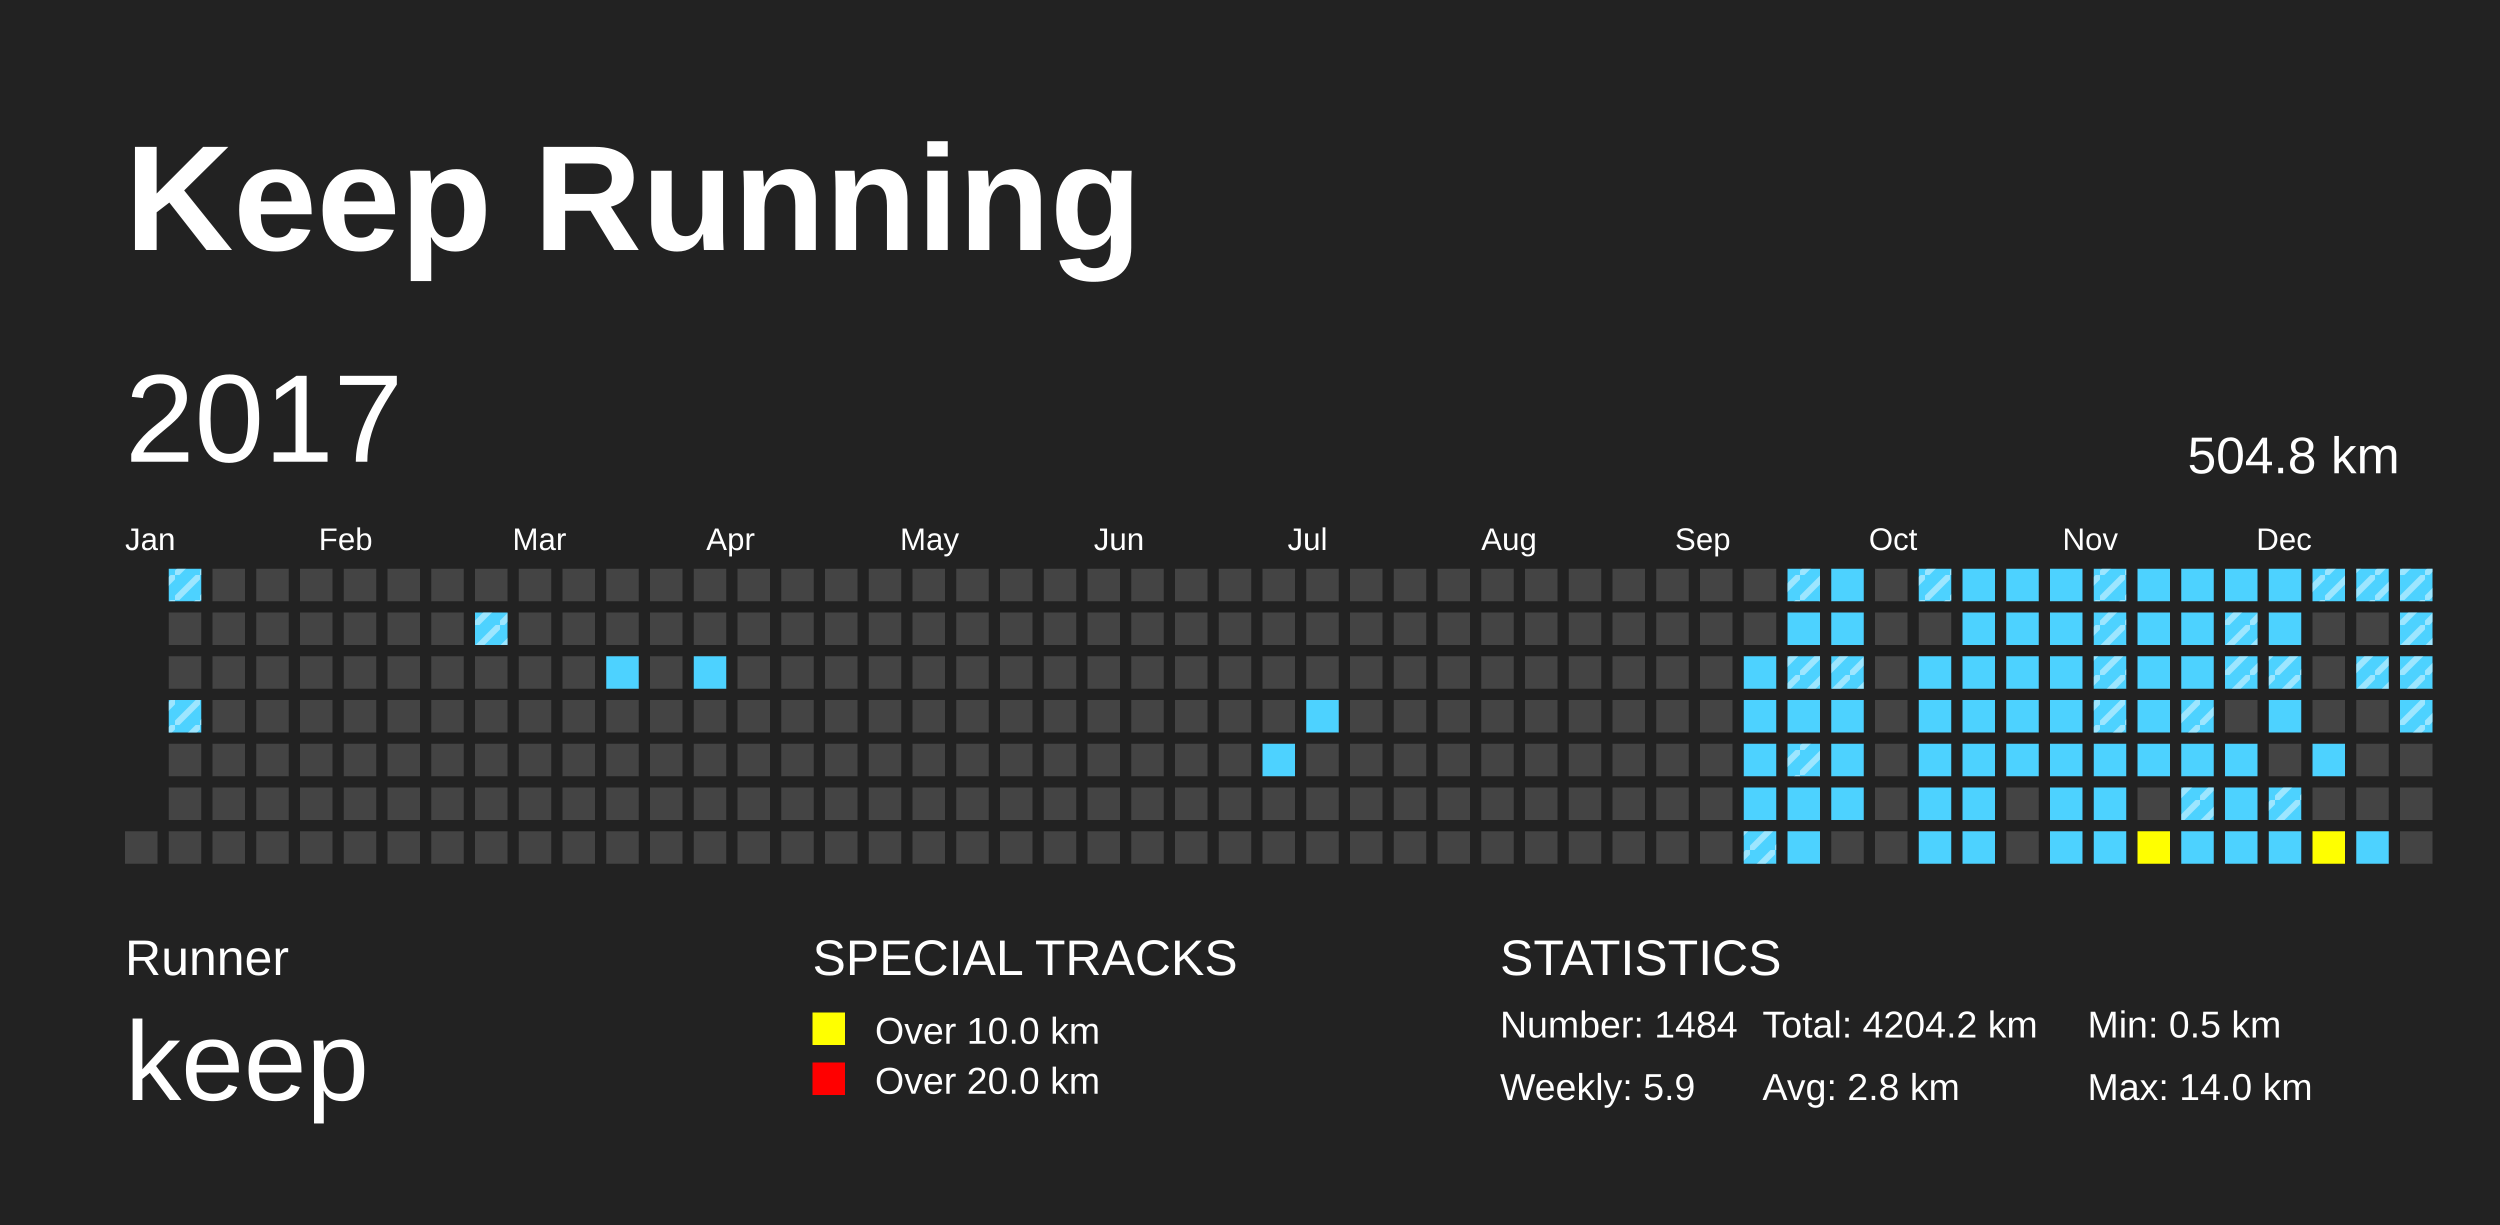
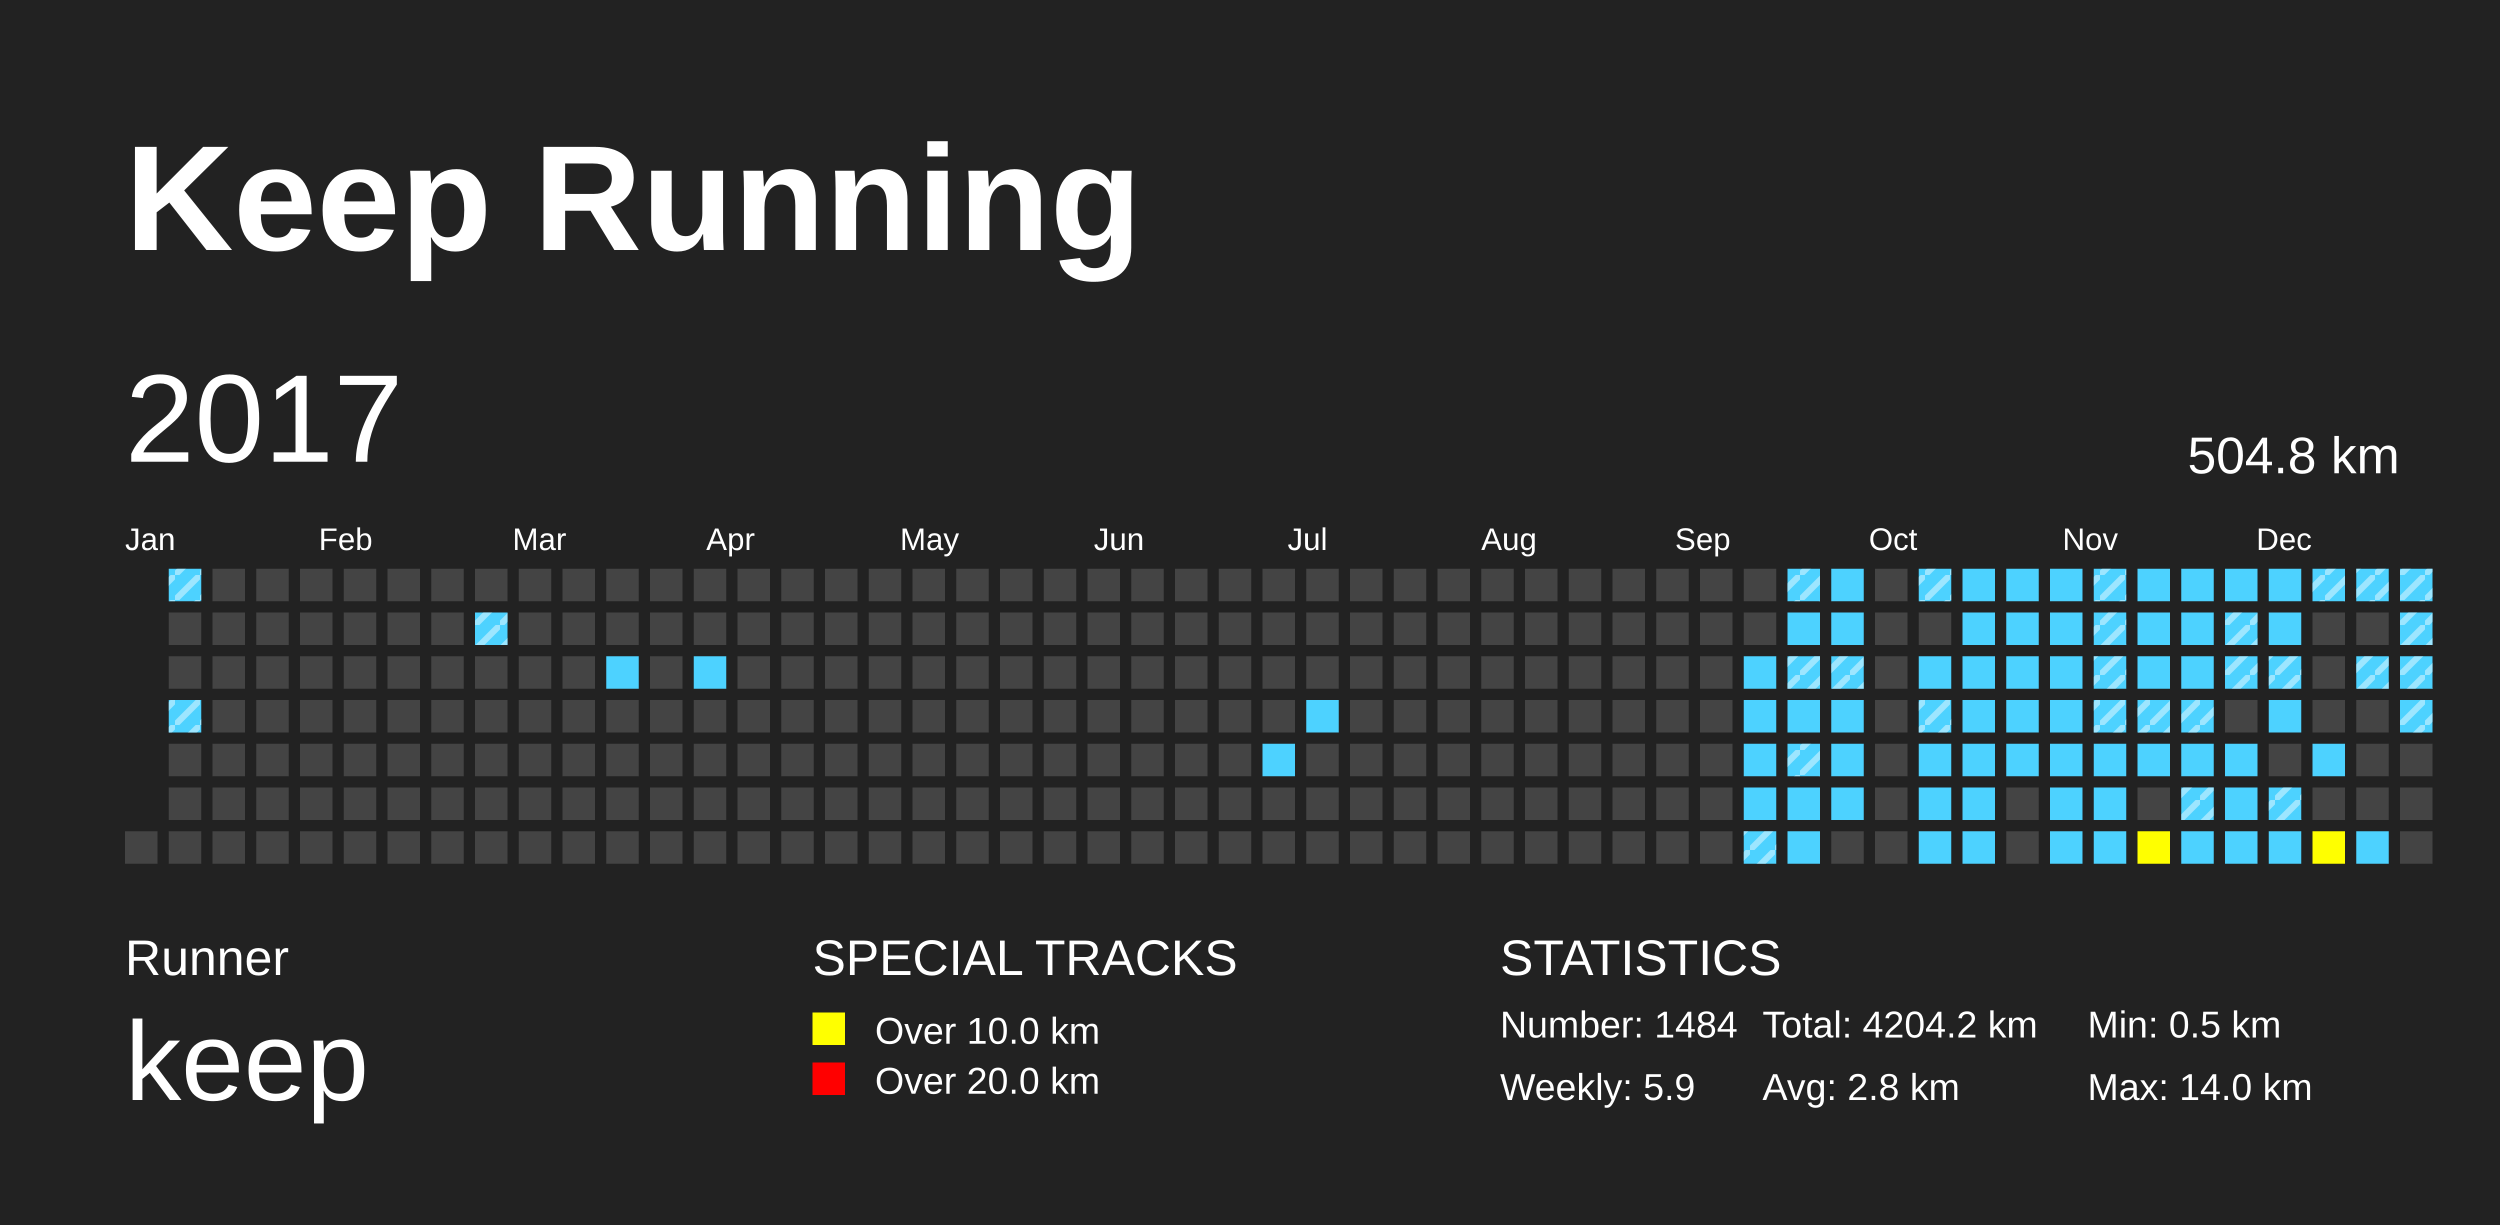
<svg xmlns="http://www.w3.org/2000/svg" baseProfile="full" height="98mm" version="1.1" viewBox="0,0,200,98" width="200mm">
  <defs>
    <pattern height="2" id="indoor-stripe" patternUnits="userSpaceOnUse" width="2">
      <line stroke="white" stroke-opacity="0.45" stroke-width="0.5" x1="0" x2="2" y1="2" y2="0" />
    </pattern>
  </defs>
  <rect fill="#222222" height="98" width="200" x="0" y="0" />
  <text fill="#FFFFFF" style="font-size:12px; font-family:Arial; font-weight:bold;" x="10" y="20">Keep Running</text>
  <text fill="#FFFFFF" style="font-size:4px; font-family:Arial" x="10" y="78">Runner</text>
  <text fill="#FFFFFF" style="font-size:9px; font-family:Arial" x="10" y="88">keep</text>
  <text fill="#FFFFFF" style="font-size:4px; font-family:Arial" x="65" y="78">SPECIAL TRACKS</text>
  <rect fill="yellow" height="2.6" width="2.6" x="65" y="81" />
  <text fill="#FFFFFF" style="font-size:3px; font-family:Arial" x="70" y="83.5">Over 10.0 km</text>
  <rect fill="red" height="2.6" width="2.6" x="65" y="85" />
  <text fill="#FFFFFF" style="font-size:3px; font-family:Arial" x="70" y="87.5">Over 20.0 km</text>
  <text fill="#FFFFFF" style="font-size:4px; font-family:Arial" x="120" y="78">STATISTICS</text>
  <text fill="#FFFFFF" style="font-size:3px; font-family:Arial" x="120" y="83">Number: 1484</text>
  <text fill="#FFFFFF" style="font-size:3px; font-family:Arial" x="120" y="88">Weekly: 5.9</text>
  <text fill="#FFFFFF" style="font-size:3px; font-family:Arial" x="141" y="83">Total: 4204.2 km</text>
  <text fill="#FFFFFF" style="font-size:3px; font-family:Arial" x="141" y="88">Avg: 2.8 km</text>
  <text fill="#FFFFFF" style="font-size:3px; font-family:Arial" x="167" y="83">Min: 0.5 km</text>
  <text fill="#FFFFFF" style="font-size:3px; font-family:Arial" x="167" y="88">Max: 14.0 km</text>
  <text dominant-baseline="hanging" fill="#FFFFFF" style="font-size:10.0px; font-family:Arial;" x="10" y="30">2017</text>
  <text dominant-baseline="hanging" fill="#FFFFFF" style="font-size:4.125px; font-family:Arial;" x="175" y="35">504.8 km</text>
  <text fill="#FFFFFF" style="font-size:2.5px; font-family:Arial" x="10.0" y="44">Jan</text>
  <text fill="#FFFFFF" style="font-size:2.5px; font-family:Arial" x="25.5" y="44">Feb</text>
  <text fill="#FFFFFF" style="font-size:2.5px; font-family:Arial" x="41.0" y="44">Mar</text>
  <text fill="#FFFFFF" style="font-size:2.5px; font-family:Arial" x="56.5" y="44">Apr</text>
  <text fill="#FFFFFF" style="font-size:2.5px; font-family:Arial" x="72.0" y="44">May</text>
  <text fill="#FFFFFF" style="font-size:2.5px; font-family:Arial" x="87.5" y="44">Jun</text>
  <text fill="#FFFFFF" style="font-size:2.5px; font-family:Arial" x="103.0" y="44">Jul</text>
  <text fill="#FFFFFF" style="font-size:2.5px; font-family:Arial" x="118.5" y="44">Aug</text>
  <text fill="#FFFFFF" style="font-size:2.5px; font-family:Arial" x="134.0" y="44">Sep</text>
  <text fill="#FFFFFF" style="font-size:2.5px; font-family:Arial" x="149.5" y="44">Oct</text>
  <text fill="#FFFFFF" style="font-size:2.5px; font-family:Arial" x="165.0" y="44">Nov</text>
  <text fill="#FFFFFF" style="font-size:2.5px; font-family:Arial" x="180.5" y="44">Dec</text>
  <rect fill="#444444" height="2.6" width="2.6" x="10.0" y="66.5" />
  <rect fill="#4DD2FF" height="2.6" width="2.6" x="13.5" y="45.5" />
  <rect fill="url(#indoor-stripe)" height="2.6" style="pointer-events: none;" width="2.6" x="13.5" y="45.5" />
  <rect fill="#444444" height="2.6" width="2.6" x="13.5" y="49.0" />
  <rect fill="#444444" height="2.6" width="2.6" x="13.5" y="52.5" />
  <rect fill="#4DD2FF" height="2.6" width="2.6" x="13.5" y="56.0" />
  <rect fill="url(#indoor-stripe)" height="2.6" style="pointer-events: none;" width="2.6" x="13.5" y="56.0" />
  <rect fill="#444444" height="2.6" width="2.6" x="13.5" y="59.5" />
  <rect fill="#444444" height="2.6" width="2.6" x="13.5" y="63.0" />
  <rect fill="#444444" height="2.6" width="2.6" x="13.5" y="66.5" />
  <rect fill="#444444" height="2.6" width="2.6" x="17.0" y="45.5" />
  <rect fill="#444444" height="2.6" width="2.6" x="17.0" y="49.0" />
  <rect fill="#444444" height="2.6" width="2.6" x="17.0" y="52.5" />
  <rect fill="#444444" height="2.6" width="2.6" x="17.0" y="56.0" />
  <rect fill="#444444" height="2.6" width="2.6" x="17.0" y="59.5" />
  <rect fill="#444444" height="2.6" width="2.6" x="17.0" y="63.0" />
  <rect fill="#444444" height="2.6" width="2.6" x="17.0" y="66.5" />
  <rect fill="#444444" height="2.6" width="2.6" x="20.5" y="45.5" />
  <rect fill="#444444" height="2.6" width="2.6" x="20.5" y="49.0" />
  <rect fill="#444444" height="2.6" width="2.6" x="20.5" y="52.5" />
  <rect fill="#444444" height="2.6" width="2.6" x="20.5" y="56.0" />
  <rect fill="#444444" height="2.6" width="2.6" x="20.5" y="59.5" />
  <rect fill="#444444" height="2.6" width="2.6" x="20.5" y="63.0" />
  <rect fill="#444444" height="2.6" width="2.6" x="20.5" y="66.5" />
  <rect fill="#444444" height="2.6" width="2.6" x="24.0" y="45.5" />
  <rect fill="#444444" height="2.6" width="2.6" x="24.0" y="49.0" />
  <rect fill="#444444" height="2.6" width="2.6" x="24.0" y="52.5" />
  <rect fill="#444444" height="2.6" width="2.6" x="24.0" y="56.0" />
  <rect fill="#444444" height="2.6" width="2.6" x="24.0" y="59.5" />
  <rect fill="#444444" height="2.6" width="2.6" x="24.0" y="63.0" />
  <rect fill="#444444" height="2.6" width="2.6" x="24.0" y="66.5" />
  <rect fill="#444444" height="2.6" width="2.6" x="27.5" y="45.5" />
  <rect fill="#444444" height="2.6" width="2.6" x="27.5" y="49.0" />
  <rect fill="#444444" height="2.6" width="2.6" x="27.5" y="52.5" />
  <rect fill="#444444" height="2.6" width="2.6" x="27.5" y="56.0" />
  <rect fill="#444444" height="2.6" width="2.6" x="27.5" y="59.5" />
  <rect fill="#444444" height="2.6" width="2.6" x="27.5" y="63.0" />
  <rect fill="#444444" height="2.6" width="2.6" x="27.5" y="66.5" />
  <rect fill="#444444" height="2.6" width="2.6" x="31.0" y="45.5" />
  <rect fill="#444444" height="2.6" width="2.6" x="31.0" y="49.0" />
  <rect fill="#444444" height="2.6" width="2.6" x="31.0" y="52.5" />
  <rect fill="#444444" height="2.6" width="2.6" x="31.0" y="56.0" />
  <rect fill="#444444" height="2.6" width="2.6" x="31.0" y="59.5" />
  <rect fill="#444444" height="2.6" width="2.6" x="31.0" y="63.0" />
  <rect fill="#444444" height="2.6" width="2.6" x="31.0" y="66.5" />
  <rect fill="#444444" height="2.6" width="2.6" x="34.5" y="45.5" />
  <rect fill="#444444" height="2.6" width="2.6" x="34.5" y="49.0" />
  <rect fill="#444444" height="2.6" width="2.6" x="34.5" y="52.5" />
  <rect fill="#444444" height="2.6" width="2.6" x="34.5" y="56.0" />
  <rect fill="#444444" height="2.6" width="2.6" x="34.5" y="59.5" />
  <rect fill="#444444" height="2.6" width="2.6" x="34.5" y="63.0" />
  <rect fill="#444444" height="2.6" width="2.6" x="34.5" y="66.5" />
  <rect fill="#444444" height="2.6" width="2.6" x="38.0" y="45.5" />
  <rect fill="#4DD2FF" height="2.6" width="2.6" x="38.0" y="49.0" />
  <rect fill="url(#indoor-stripe)" height="2.6" style="pointer-events: none;" width="2.6" x="38.0" y="49.0" />
  <rect fill="#444444" height="2.6" width="2.6" x="38.0" y="52.5" />
  <rect fill="#444444" height="2.6" width="2.6" x="38.0" y="56.0" />
  <rect fill="#444444" height="2.6" width="2.6" x="38.0" y="59.5" />
  <rect fill="#444444" height="2.6" width="2.6" x="38.0" y="63.0" />
  <rect fill="#444444" height="2.6" width="2.6" x="38.0" y="66.5" />
  <rect fill="#444444" height="2.6" width="2.6" x="41.5" y="45.5" />
  <rect fill="#444444" height="2.6" width="2.6" x="41.5" y="49.0" />
  <rect fill="#444444" height="2.6" width="2.6" x="41.5" y="52.5" />
  <rect fill="#444444" height="2.6" width="2.6" x="41.5" y="56.0" />
  <rect fill="#444444" height="2.6" width="2.6" x="41.5" y="59.5" />
  <rect fill="#444444" height="2.6" width="2.6" x="41.5" y="63.0" />
  <rect fill="#444444" height="2.6" width="2.6" x="41.5" y="66.5" />
  <rect fill="#444444" height="2.6" width="2.6" x="45.0" y="45.5" />
  <rect fill="#444444" height="2.6" width="2.6" x="45.0" y="49.0" />
  <rect fill="#444444" height="2.6" width="2.6" x="45.0" y="52.5" />
  <rect fill="#444444" height="2.6" width="2.6" x="45.0" y="56.0" />
  <rect fill="#444444" height="2.6" width="2.6" x="45.0" y="59.5" />
  <rect fill="#444444" height="2.6" width="2.6" x="45.0" y="63.0" />
  <rect fill="#444444" height="2.6" width="2.6" x="45.0" y="66.5" />
  <rect fill="#444444" height="2.6" width="2.6" x="48.5" y="45.5" />
  <rect fill="#444444" height="2.6" width="2.6" x="48.5" y="49.0" />
  <rect fill="#4DD2FF" height="2.6" width="2.6" x="48.5" y="52.5" />
  <rect fill="#444444" height="2.6" width="2.6" x="48.5" y="56.0" />
  <rect fill="#444444" height="2.6" width="2.6" x="48.5" y="59.5" />
  <rect fill="#444444" height="2.6" width="2.6" x="48.5" y="63.0" />
  <rect fill="#444444" height="2.6" width="2.6" x="48.5" y="66.5" />
  <rect fill="#444444" height="2.6" width="2.6" x="52.0" y="45.5" />
  <rect fill="#444444" height="2.6" width="2.6" x="52.0" y="49.0" />
  <rect fill="#444444" height="2.6" width="2.6" x="52.0" y="52.5" />
  <rect fill="#444444" height="2.6" width="2.6" x="52.0" y="56.0" />
  <rect fill="#444444" height="2.6" width="2.6" x="52.0" y="59.5" />
  <rect fill="#444444" height="2.6" width="2.6" x="52.0" y="63.0" />
  <rect fill="#444444" height="2.6" width="2.6" x="52.0" y="66.5" />
  <rect fill="#444444" height="2.6" width="2.6" x="55.5" y="45.5" />
  <rect fill="#444444" height="2.6" width="2.6" x="55.5" y="49.0" />
  <rect fill="#4DD2FF" height="2.6" width="2.6" x="55.5" y="52.5" />
  <rect fill="#444444" height="2.6" width="2.6" x="55.5" y="56.0" />
  <rect fill="#444444" height="2.6" width="2.6" x="55.5" y="59.5" />
  <rect fill="#444444" height="2.6" width="2.6" x="55.5" y="63.0" />
  <rect fill="#444444" height="2.6" width="2.6" x="55.5" y="66.5" />
  <rect fill="#444444" height="2.6" width="2.6" x="59.0" y="45.5" />
  <rect fill="#444444" height="2.6" width="2.6" x="59.0" y="49.0" />
  <rect fill="#444444" height="2.6" width="2.6" x="59.0" y="52.5" />
  <rect fill="#444444" height="2.6" width="2.6" x="59.0" y="56.0" />
  <rect fill="#444444" height="2.6" width="2.6" x="59.0" y="59.5" />
  <rect fill="#444444" height="2.6" width="2.6" x="59.0" y="63.0" />
  <rect fill="#444444" height="2.6" width="2.6" x="59.0" y="66.5" />
  <rect fill="#444444" height="2.6" width="2.6" x="62.5" y="45.5" />
  <rect fill="#444444" height="2.6" width="2.6" x="62.5" y="49.0" />
  <rect fill="#444444" height="2.6" width="2.6" x="62.5" y="52.5" />
  <rect fill="#444444" height="2.6" width="2.6" x="62.5" y="56.0" />
  <rect fill="#444444" height="2.6" width="2.6" x="62.5" y="59.5" />
  <rect fill="#444444" height="2.6" width="2.6" x="62.5" y="63.0" />
  <rect fill="#444444" height="2.6" width="2.6" x="62.5" y="66.5" />
  <rect fill="#444444" height="2.6" width="2.6" x="66.0" y="45.5" />
  <rect fill="#444444" height="2.6" width="2.6" x="66.0" y="49.0" />
  <rect fill="#444444" height="2.6" width="2.6" x="66.0" y="52.5" />
  <rect fill="#444444" height="2.6" width="2.6" x="66.0" y="56.0" />
  <rect fill="#444444" height="2.6" width="2.6" x="66.0" y="59.5" />
  <rect fill="#444444" height="2.6" width="2.6" x="66.0" y="63.0" />
  <rect fill="#444444" height="2.6" width="2.6" x="66.0" y="66.5" />
  <rect fill="#444444" height="2.6" width="2.6" x="69.5" y="45.5" />
  <rect fill="#444444" height="2.6" width="2.6" x="69.5" y="49.0" />
  <rect fill="#444444" height="2.6" width="2.6" x="69.5" y="52.5" />
  <rect fill="#444444" height="2.6" width="2.6" x="69.5" y="56.0" />
  <rect fill="#444444" height="2.6" width="2.6" x="69.5" y="59.5" />
  <rect fill="#444444" height="2.6" width="2.6" x="69.5" y="63.0" />
  <rect fill="#444444" height="2.6" width="2.6" x="69.5" y="66.5" />
  <rect fill="#444444" height="2.6" width="2.6" x="73.0" y="45.5" />
  <rect fill="#444444" height="2.6" width="2.6" x="73.0" y="49.0" />
  <rect fill="#444444" height="2.6" width="2.6" x="73.0" y="52.5" />
  <rect fill="#444444" height="2.6" width="2.6" x="73.0" y="56.0" />
  <rect fill="#444444" height="2.6" width="2.6" x="73.0" y="59.5" />
  <rect fill="#444444" height="2.6" width="2.6" x="73.0" y="63.0" />
  <rect fill="#444444" height="2.6" width="2.6" x="73.0" y="66.5" />
  <rect fill="#444444" height="2.6" width="2.6" x="76.5" y="45.5" />
  <rect fill="#444444" height="2.6" width="2.6" x="76.5" y="49.0" />
  <rect fill="#444444" height="2.6" width="2.6" x="76.5" y="52.5" />
  <rect fill="#444444" height="2.6" width="2.6" x="76.5" y="56.0" />
  <rect fill="#444444" height="2.6" width="2.6" x="76.5" y="59.5" />
  <rect fill="#444444" height="2.6" width="2.6" x="76.5" y="63.0" />
  <rect fill="#444444" height="2.6" width="2.6" x="76.5" y="66.5" />
  <rect fill="#444444" height="2.6" width="2.6" x="80.0" y="45.5" />
  <rect fill="#444444" height="2.6" width="2.6" x="80.0" y="49.0" />
  <rect fill="#444444" height="2.6" width="2.6" x="80.0" y="52.5" />
  <rect fill="#444444" height="2.6" width="2.6" x="80.0" y="56.0" />
  <rect fill="#444444" height="2.6" width="2.6" x="80.0" y="59.5" />
  <rect fill="#444444" height="2.6" width="2.6" x="80.0" y="63.0" />
  <rect fill="#444444" height="2.6" width="2.6" x="80.0" y="66.5" />
  <rect fill="#444444" height="2.6" width="2.6" x="83.5" y="45.5" />
  <rect fill="#444444" height="2.6" width="2.6" x="83.5" y="49.0" />
  <rect fill="#444444" height="2.6" width="2.6" x="83.5" y="52.5" />
  <rect fill="#444444" height="2.6" width="2.6" x="83.5" y="56.0" />
  <rect fill="#444444" height="2.6" width="2.6" x="83.5" y="59.5" />
  <rect fill="#444444" height="2.6" width="2.6" x="83.5" y="63.0" />
  <rect fill="#444444" height="2.6" width="2.6" x="83.5" y="66.5" />
  <rect fill="#444444" height="2.6" width="2.6" x="87.0" y="45.5" />
  <rect fill="#444444" height="2.6" width="2.6" x="87.0" y="49.0" />
  <rect fill="#444444" height="2.6" width="2.6" x="87.0" y="52.5" />
  <rect fill="#444444" height="2.6" width="2.6" x="87.0" y="56.0" />
  <rect fill="#444444" height="2.6" width="2.6" x="87.0" y="59.5" />
  <rect fill="#444444" height="2.6" width="2.6" x="87.0" y="63.0" />
  <rect fill="#444444" height="2.6" width="2.6" x="87.0" y="66.5" />
  <rect fill="#444444" height="2.6" width="2.6" x="90.5" y="45.5" />
  <rect fill="#444444" height="2.6" width="2.6" x="90.5" y="49.0" />
  <rect fill="#444444" height="2.6" width="2.6" x="90.5" y="52.5" />
  <rect fill="#444444" height="2.6" width="2.6" x="90.5" y="56.0" />
  <rect fill="#444444" height="2.6" width="2.6" x="90.5" y="59.5" />
  <rect fill="#444444" height="2.6" width="2.6" x="90.5" y="63.0" />
  <rect fill="#444444" height="2.6" width="2.6" x="90.5" y="66.5" />
  <rect fill="#444444" height="2.6" width="2.6" x="94.0" y="45.5" />
  <rect fill="#444444" height="2.6" width="2.6" x="94.0" y="49.0" />
  <rect fill="#444444" height="2.6" width="2.6" x="94.0" y="52.5" />
  <rect fill="#444444" height="2.6" width="2.6" x="94.0" y="56.0" />
  <rect fill="#444444" height="2.6" width="2.6" x="94.0" y="59.5" />
  <rect fill="#444444" height="2.6" width="2.6" x="94.0" y="63.0" />
  <rect fill="#444444" height="2.6" width="2.6" x="94.0" y="66.5" />
  <rect fill="#444444" height="2.6" width="2.6" x="97.5" y="45.5" />
  <rect fill="#444444" height="2.6" width="2.6" x="97.5" y="49.0" />
  <rect fill="#444444" height="2.6" width="2.6" x="97.5" y="52.5" />
  <rect fill="#444444" height="2.6" width="2.6" x="97.5" y="56.0" />
  <rect fill="#444444" height="2.6" width="2.6" x="97.5" y="59.5" />
  <rect fill="#444444" height="2.6" width="2.6" x="97.5" y="63.0" />
  <rect fill="#444444" height="2.6" width="2.6" x="97.5" y="66.5" />
  <rect fill="#444444" height="2.6" width="2.6" x="101.0" y="45.5" />
  <rect fill="#444444" height="2.6" width="2.6" x="101.0" y="49.0" />
  <rect fill="#444444" height="2.6" width="2.6" x="101.0" y="52.5" />
  <rect fill="#444444" height="2.6" width="2.6" x="101.0" y="56.0" />
  <rect fill="#4DD2FF" height="2.6" width="2.6" x="101.0" y="59.5" />
  <rect fill="#444444" height="2.6" width="2.6" x="101.0" y="63.0" />
  <rect fill="#444444" height="2.6" width="2.6" x="101.0" y="66.5" />
  <rect fill="#444444" height="2.6" width="2.6" x="104.5" y="45.5" />
  <rect fill="#444444" height="2.6" width="2.6" x="104.5" y="49.0" />
  <rect fill="#444444" height="2.6" width="2.6" x="104.5" y="52.5" />
  <rect fill="#4DD2FF" height="2.6" width="2.6" x="104.5" y="56.0" />
  <rect fill="#444444" height="2.6" width="2.6" x="104.5" y="59.5" />
  <rect fill="#444444" height="2.6" width="2.6" x="104.5" y="63.0" />
  <rect fill="#444444" height="2.6" width="2.6" x="104.5" y="66.5" />
  <rect fill="#444444" height="2.6" width="2.6" x="108.0" y="45.5" />
  <rect fill="#444444" height="2.6" width="2.6" x="108.0" y="49.0" />
  <rect fill="#444444" height="2.6" width="2.6" x="108.0" y="52.5" />
  <rect fill="#444444" height="2.6" width="2.6" x="108.0" y="56.0" />
  <rect fill="#444444" height="2.6" width="2.6" x="108.0" y="59.5" />
  <rect fill="#444444" height="2.6" width="2.6" x="108.0" y="63.0" />
  <rect fill="#444444" height="2.6" width="2.6" x="108.0" y="66.5" />
  <rect fill="#444444" height="2.6" width="2.6" x="111.5" y="45.5" />
  <rect fill="#444444" height="2.6" width="2.6" x="111.5" y="49.0" />
  <rect fill="#444444" height="2.6" width="2.6" x="111.5" y="52.5" />
  <rect fill="#444444" height="2.6" width="2.6" x="111.5" y="56.0" />
  <rect fill="#444444" height="2.6" width="2.6" x="111.5" y="59.5" />
  <rect fill="#444444" height="2.6" width="2.6" x="111.5" y="63.0" />
  <rect fill="#444444" height="2.6" width="2.6" x="111.5" y="66.5" />
  <rect fill="#444444" height="2.6" width="2.6" x="115.0" y="45.5" />
  <rect fill="#444444" height="2.6" width="2.6" x="115.0" y="49.0" />
  <rect fill="#444444" height="2.6" width="2.6" x="115.0" y="52.5" />
  <rect fill="#444444" height="2.6" width="2.6" x="115.0" y="56.0" />
  <rect fill="#444444" height="2.6" width="2.6" x="115.0" y="59.5" />
  <rect fill="#444444" height="2.6" width="2.6" x="115.0" y="63.0" />
  <rect fill="#444444" height="2.6" width="2.6" x="115.0" y="66.5" />
  <rect fill="#444444" height="2.6" width="2.6" x="118.5" y="45.5" />
  <rect fill="#444444" height="2.6" width="2.6" x="118.5" y="49.0" />
  <rect fill="#444444" height="2.6" width="2.6" x="118.5" y="52.5" />
  <rect fill="#444444" height="2.6" width="2.6" x="118.5" y="56.0" />
  <rect fill="#444444" height="2.6" width="2.6" x="118.5" y="59.5" />
  <rect fill="#444444" height="2.6" width="2.6" x="118.5" y="63.0" />
  <rect fill="#444444" height="2.6" width="2.6" x="118.5" y="66.5" />
  <rect fill="#444444" height="2.6" width="2.6" x="122.0" y="45.5" />
  <rect fill="#444444" height="2.6" width="2.6" x="122.0" y="49.0" />
  <rect fill="#444444" height="2.6" width="2.6" x="122.0" y="52.5" />
  <rect fill="#444444" height="2.6" width="2.6" x="122.0" y="56.0" />
  <rect fill="#444444" height="2.6" width="2.6" x="122.0" y="59.5" />
  <rect fill="#444444" height="2.6" width="2.6" x="122.0" y="63.0" />
  <rect fill="#444444" height="2.6" width="2.6" x="122.0" y="66.5" />
  <rect fill="#444444" height="2.6" width="2.6" x="125.5" y="45.5" />
  <rect fill="#444444" height="2.6" width="2.6" x="125.5" y="49.0" />
  <rect fill="#444444" height="2.6" width="2.6" x="125.5" y="52.5" />
  <rect fill="#444444" height="2.6" width="2.6" x="125.5" y="56.0" />
  <rect fill="#444444" height="2.6" width="2.6" x="125.5" y="59.5" />
  <rect fill="#444444" height="2.6" width="2.6" x="125.5" y="63.0" />
  <rect fill="#444444" height="2.6" width="2.6" x="125.5" y="66.5" />
  <rect fill="#444444" height="2.6" width="2.6" x="129.0" y="45.5" />
  <rect fill="#444444" height="2.6" width="2.6" x="129.0" y="49.0" />
  <rect fill="#444444" height="2.6" width="2.6" x="129.0" y="52.5" />
  <rect fill="#444444" height="2.6" width="2.6" x="129.0" y="56.0" />
  <rect fill="#444444" height="2.6" width="2.6" x="129.0" y="59.5" />
  <rect fill="#444444" height="2.6" width="2.6" x="129.0" y="63.0" />
  <rect fill="#444444" height="2.6" width="2.6" x="129.0" y="66.5" />
  <rect fill="#444444" height="2.6" width="2.6" x="132.5" y="45.5" />
  <rect fill="#444444" height="2.6" width="2.6" x="132.5" y="49.0" />
  <rect fill="#444444" height="2.6" width="2.6" x="132.5" y="52.5" />
  <rect fill="#444444" height="2.6" width="2.6" x="132.5" y="56.0" />
  <rect fill="#444444" height="2.6" width="2.6" x="132.5" y="59.5" />
  <rect fill="#444444" height="2.6" width="2.6" x="132.5" y="63.0" />
  <rect fill="#444444" height="2.6" width="2.6" x="132.5" y="66.5" />
  <rect fill="#444444" height="2.6" width="2.6" x="136.0" y="45.5" />
  <rect fill="#444444" height="2.6" width="2.6" x="136.0" y="49.0" />
  <rect fill="#444444" height="2.6" width="2.6" x="136.0" y="52.5" />
  <rect fill="#444444" height="2.6" width="2.6" x="136.0" y="56.0" />
  <rect fill="#444444" height="2.6" width="2.6" x="136.0" y="59.5" />
  <rect fill="#444444" height="2.6" width="2.6" x="136.0" y="63.0" />
  <rect fill="#444444" height="2.6" width="2.6" x="136.0" y="66.5" />
  <rect fill="#444444" height="2.6" width="2.6" x="139.5" y="45.5" />
  <rect fill="#444444" height="2.6" width="2.6" x="139.5" y="49.0" />
  <rect fill="#4DD2FF" height="2.6" width="2.6" x="139.5" y="52.5" />
  <rect fill="#4DD2FF" height="2.6" width="2.6" x="139.5" y="56.0" />
  <rect fill="#4DD2FF" height="2.6" width="2.6" x="139.5" y="59.5" />
  <rect fill="#4DD2FF" height="2.6" width="2.6" x="139.5" y="63.0" />
  <rect fill="#4DD2FF" height="2.6" width="2.6" x="139.5" y="66.5" />
  <rect fill="url(#indoor-stripe)" height="2.6" style="pointer-events: none;" width="2.6" x="139.5" y="66.5" />
  <rect fill="#4DD2FF" height="2.6" width="2.6" x="143.0" y="45.5" />
  <rect fill="url(#indoor-stripe)" height="2.6" style="pointer-events: none;" width="2.6" x="143.0" y="45.5" />
  <rect fill="#4DD2FF" height="2.6" width="2.6" x="143.0" y="49.0" />
  <rect fill="#4DD2FF" height="2.6" width="2.6" x="143.0" y="52.5" />
  <rect fill="url(#indoor-stripe)" height="2.6" style="pointer-events: none;" width="2.6" x="143.0" y="52.5" />
  <rect fill="#4DD2FF" height="2.6" width="2.6" x="143.0" y="56.0" />
  <rect fill="#4DD2FF" height="2.6" width="2.6" x="143.0" y="59.5" />
  <rect fill="url(#indoor-stripe)" height="2.6" style="pointer-events: none;" width="2.6" x="143.0" y="59.5" />
  <rect fill="#4DD2FF" height="2.6" width="2.6" x="143.0" y="63.0" />
  <rect fill="#4DD2FF" height="2.6" width="2.6" x="143.0" y="66.5" />
  <rect fill="#4DD2FF" height="2.6" width="2.6" x="146.5" y="45.5" />
  <rect fill="#4DD2FF" height="2.6" width="2.6" x="146.5" y="49.0" />
  <rect fill="#4DD2FF" height="2.6" width="2.6" x="146.5" y="52.5" />
  <rect fill="url(#indoor-stripe)" height="2.6" style="pointer-events: none;" width="2.6" x="146.5" y="52.5" />
  <rect fill="#4DD2FF" height="2.6" width="2.6" x="146.5" y="56.0" />
  <rect fill="#4DD2FF" height="2.6" width="2.6" x="146.5" y="59.5" />
  <rect fill="#4DD2FF" height="2.6" width="2.6" x="146.5" y="63.0" />
  <rect fill="#444444" height="2.6" width="2.6" x="146.5" y="66.5" />
  <rect fill="#444444" height="2.6" width="2.6" x="150.0" y="45.5" />
  <rect fill="#444444" height="2.6" width="2.6" x="150.0" y="49.0" />
  <rect fill="#444444" height="2.6" width="2.6" x="150.0" y="52.5" />
  <rect fill="#444444" height="2.6" width="2.6" x="150.0" y="56.0" />
  <rect fill="#444444" height="2.6" width="2.6" x="150.0" y="59.5" />
  <rect fill="#444444" height="2.6" width="2.6" x="150.0" y="63.0" />
  <rect fill="#444444" height="2.6" width="2.6" x="150.0" y="66.5" />
  <rect fill="#4DD2FF" height="2.6" width="2.6" x="153.5" y="45.5" />
  <rect fill="url(#indoor-stripe)" height="2.6" style="pointer-events: none;" width="2.6" x="153.5" y="45.5" />
  <rect fill="#444444" height="2.6" width="2.6" x="153.5" y="49.0" />
  <rect fill="#4DD2FF" height="2.6" width="2.6" x="153.5" y="52.5" />
  <rect fill="#4DD2FF" height="2.6" width="2.6" x="153.5" y="56.0" />
+   <rect fill="url(#indoor-stripe)" height="2.6" style="pointer-events: none;" width="2.6" x="153.5" y="56.0" />
  <rect fill="#4DD2FF" height="2.6" width="2.6" x="153.5" y="59.5" />
  <rect fill="#4DD2FF" height="2.6" width="2.6" x="153.5" y="63.0" />
  <rect fill="#4DD2FF" height="2.6" width="2.6" x="153.5" y="66.5" />
  <rect fill="#4DD2FF" height="2.6" width="2.6" x="157.0" y="45.5" />
  <rect fill="#4DD2FF" height="2.6" width="2.6" x="157.0" y="49.0" />
  <rect fill="#4DD2FF" height="2.6" width="2.6" x="157.0" y="52.5" />
  <rect fill="#4DD2FF" height="2.6" width="2.6" x="157.0" y="56.0" />
  <rect fill="#4DD2FF" height="2.6" width="2.6" x="157.0" y="59.5" />
  <rect fill="#4DD2FF" height="2.6" width="2.6" x="157.0" y="63.0" />
  <rect fill="#4DD2FF" height="2.6" width="2.6" x="157.0" y="66.5" />
  <rect fill="#4DD2FF" height="2.6" width="2.6" x="160.5" y="45.5" />
  <rect fill="#4DD2FF" height="2.6" width="2.6" x="160.5" y="49.0" />
  <rect fill="#4DD2FF" height="2.6" width="2.6" x="160.5" y="52.5" />
  <rect fill="#4DD2FF" height="2.6" width="2.6" x="160.5" y="56.0" />
  <rect fill="#4DD2FF" height="2.6" width="2.6" x="160.5" y="59.5" />
  <rect fill="#444444" height="2.6" width="2.6" x="160.5" y="63.0" />
  <rect fill="#444444" height="2.6" width="2.6" x="160.5" y="66.5" />
  <rect fill="#4DD2FF" height="2.6" width="2.6" x="164.0" y="45.5" />
  <rect fill="#4DD2FF" height="2.6" width="2.6" x="164.0" y="49.0" />
  <rect fill="#4DD2FF" height="2.6" width="2.6" x="164.0" y="52.5" />
  <rect fill="#4DD2FF" height="2.6" width="2.6" x="164.0" y="56.0" />
  <rect fill="#4DD2FF" height="2.6" width="2.6" x="164.0" y="59.5" />
  <rect fill="#4DD2FF" height="2.6" width="2.6" x="164.0" y="63.0" />
  <rect fill="#4DD2FF" height="2.6" width="2.6" x="164.0" y="66.5" />
  <rect fill="#4DD2FF" height="2.6" width="2.6" x="167.5" y="45.5" />
  <rect fill="url(#indoor-stripe)" height="2.6" style="pointer-events: none;" width="2.6" x="167.5" y="45.5" />
  <rect fill="#4DD2FF" height="2.6" width="2.6" x="167.5" y="49.0" />
  <rect fill="url(#indoor-stripe)" height="2.6" style="pointer-events: none;" width="2.6" x="167.5" y="49.0" />
  <rect fill="#4DD2FF" height="2.6" width="2.6" x="167.5" y="52.5" />
  <rect fill="url(#indoor-stripe)" height="2.6" style="pointer-events: none;" width="2.6" x="167.5" y="52.5" />
  <rect fill="#4DD2FF" height="2.6" width="2.6" x="167.5" y="56.0" />
  <rect fill="url(#indoor-stripe)" height="2.6" style="pointer-events: none;" width="2.6" x="167.5" y="56.0" />
  <rect fill="#4DD2FF" height="2.6" width="2.6" x="167.5" y="59.5" />
  <rect fill="#4DD2FF" height="2.6" width="2.6" x="167.5" y="63.0" />
  <rect fill="#4DD2FF" height="2.6" width="2.6" x="167.5" y="66.5" />
  <rect fill="#4DD2FF" height="2.6" width="2.6" x="171.0" y="45.5" />
  <rect fill="#4DD2FF" height="2.6" width="2.6" x="171.0" y="49.0" />
  <rect fill="#4DD2FF" height="2.6" width="2.6" x="171.0" y="52.5" />
  <rect fill="#4DD2FF" height="2.6" width="2.6" x="171.0" y="56.0" />
+   <rect fill="url(#indoor-stripe)" height="2.6" style="pointer-events: none;" width="2.6" x="171.0" y="56.0" />
  <rect fill="#4DD2FF" height="2.6" width="2.6" x="171.0" y="59.5" />
  <rect fill="#444444" height="2.6" width="2.6" x="171.0" y="63.0" />
  <rect fill="yellow" height="2.6" width="2.6" x="171.0" y="66.5" />
  <rect fill="#4DD2FF" height="2.6" width="2.6" x="174.5" y="45.5" />
  <rect fill="#4DD2FF" height="2.6" width="2.6" x="174.5" y="49.0" />
  <rect fill="#4DD2FF" height="2.6" width="2.6" x="174.5" y="52.5" />
  <rect fill="#4DD2FF" height="2.6" width="2.6" x="174.5" y="56.0" />
  <rect fill="url(#indoor-stripe)" height="2.6" style="pointer-events: none;" width="2.6" x="174.5" y="56.0" />
  <rect fill="#4DD2FF" height="2.6" width="2.6" x="174.5" y="59.5" />
  <rect fill="#4DD2FF" height="2.6" width="2.6" x="174.5" y="63.0" />
  <rect fill="url(#indoor-stripe)" height="2.6" style="pointer-events: none;" width="2.6" x="174.5" y="63.0" />
  <rect fill="#4DD2FF" height="2.6" width="2.6" x="174.5" y="66.5" />
  <rect fill="#4DD2FF" height="2.6" width="2.6" x="178.0" y="45.5" />
  <rect fill="#4DD2FF" height="2.6" width="2.6" x="178.0" y="49.0" />
  <rect fill="url(#indoor-stripe)" height="2.6" style="pointer-events: none;" width="2.6" x="178.0" y="49.0" />
  <rect fill="#4DD2FF" height="2.6" width="2.6" x="178.0" y="52.5" />
  <rect fill="url(#indoor-stripe)" height="2.6" style="pointer-events: none;" width="2.6" x="178.0" y="52.5" />
  <rect fill="#444444" height="2.6" width="2.6" x="178.0" y="56.0" />
  <rect fill="#4DD2FF" height="2.6" width="2.6" x="178.0" y="59.5" />
  <rect fill="#4DD2FF" height="2.6" width="2.6" x="178.0" y="63.0" />
  <rect fill="#4DD2FF" height="2.6" width="2.6" x="178.0" y="66.5" />
  <rect fill="#4DD2FF" height="2.6" width="2.6" x="181.5" y="45.5" />
  <rect fill="#4DD2FF" height="2.6" width="2.6" x="181.5" y="49.0" />
  <rect fill="#4DD2FF" height="2.6" width="2.6" x="181.5" y="52.5" />
  <rect fill="url(#indoor-stripe)" height="2.6" style="pointer-events: none;" width="2.6" x="181.5" y="52.5" />
  <rect fill="#4DD2FF" height="2.6" width="2.6" x="181.5" y="56.0" />
  <rect fill="#444444" height="2.6" width="2.6" x="181.5" y="59.5" />
  <rect fill="#4DD2FF" height="2.6" width="2.6" x="181.5" y="63.0" />
  <rect fill="url(#indoor-stripe)" height="2.6" style="pointer-events: none;" width="2.6" x="181.5" y="63.0" />
  <rect fill="#4DD2FF" height="2.6" width="2.6" x="181.5" y="66.5" />
  <rect fill="#4DD2FF" height="2.6" width="2.6" x="185.0" y="45.5" />
  <rect fill="url(#indoor-stripe)" height="2.6" style="pointer-events: none;" width="2.6" x="185.0" y="45.5" />
  <rect fill="#444444" height="2.6" width="2.6" x="185.0" y="49.0" />
  <rect fill="#444444" height="2.6" width="2.6" x="185.0" y="52.5" />
  <rect fill="#444444" height="2.6" width="2.6" x="185.0" y="56.0" />
  <rect fill="#4DD2FF" height="2.6" width="2.6" x="185.0" y="59.5" />
  <rect fill="#444444" height="2.6" width="2.6" x="185.0" y="63.0" />
  <rect fill="yellow" height="2.6" width="2.6" x="185.0" y="66.5" />
  <rect fill="#4DD2FF" height="2.6" width="2.6" x="188.5" y="45.5" />
  <rect fill="url(#indoor-stripe)" height="2.6" style="pointer-events: none;" width="2.6" x="188.5" y="45.5" />
  <rect fill="#444444" height="2.6" width="2.6" x="188.5" y="49.0" />
  <rect fill="#4DD2FF" height="2.6" width="2.6" x="188.5" y="52.5" />
  <rect fill="url(#indoor-stripe)" height="2.6" style="pointer-events: none;" width="2.6" x="188.5" y="52.5" />
  <rect fill="#444444" height="2.6" width="2.6" x="188.5" y="56.0" />
  <rect fill="#444444" height="2.6" width="2.6" x="188.5" y="59.5" />
  <rect fill="#444444" height="2.6" width="2.6" x="188.5" y="63.0" />
  <rect fill="#4DD2FF" height="2.6" width="2.6" x="188.5" y="66.5" />
  <rect fill="#4DD2FF" height="2.6" width="2.6" x="192.0" y="45.5" />
  <rect fill="url(#indoor-stripe)" height="2.6" style="pointer-events: none;" width="2.6" x="192.0" y="45.5" />
  <rect fill="#4DD2FF" height="2.6" width="2.6" x="192.0" y="49.0" />
  <rect fill="url(#indoor-stripe)" height="2.6" style="pointer-events: none;" width="2.6" x="192.0" y="49.0" />
  <rect fill="#4DD2FF" height="2.6" width="2.6" x="192.0" y="52.5" />
  <rect fill="url(#indoor-stripe)" height="2.6" style="pointer-events: none;" width="2.6" x="192.0" y="52.5" />
  <rect fill="#4DD2FF" height="2.6" width="2.6" x="192.0" y="56.0" />
  <rect fill="url(#indoor-stripe)" height="2.6" style="pointer-events: none;" width="2.6" x="192.0" y="56.0" />
  <rect fill="#444444" height="2.6" width="2.6" x="192.0" y="59.5" />
  <rect fill="#444444" height="2.6" width="2.6" x="192.0" y="63.0" />
  <rect fill="#444444" height="2.6" width="2.6" x="192.0" y="66.5" />
</svg>
